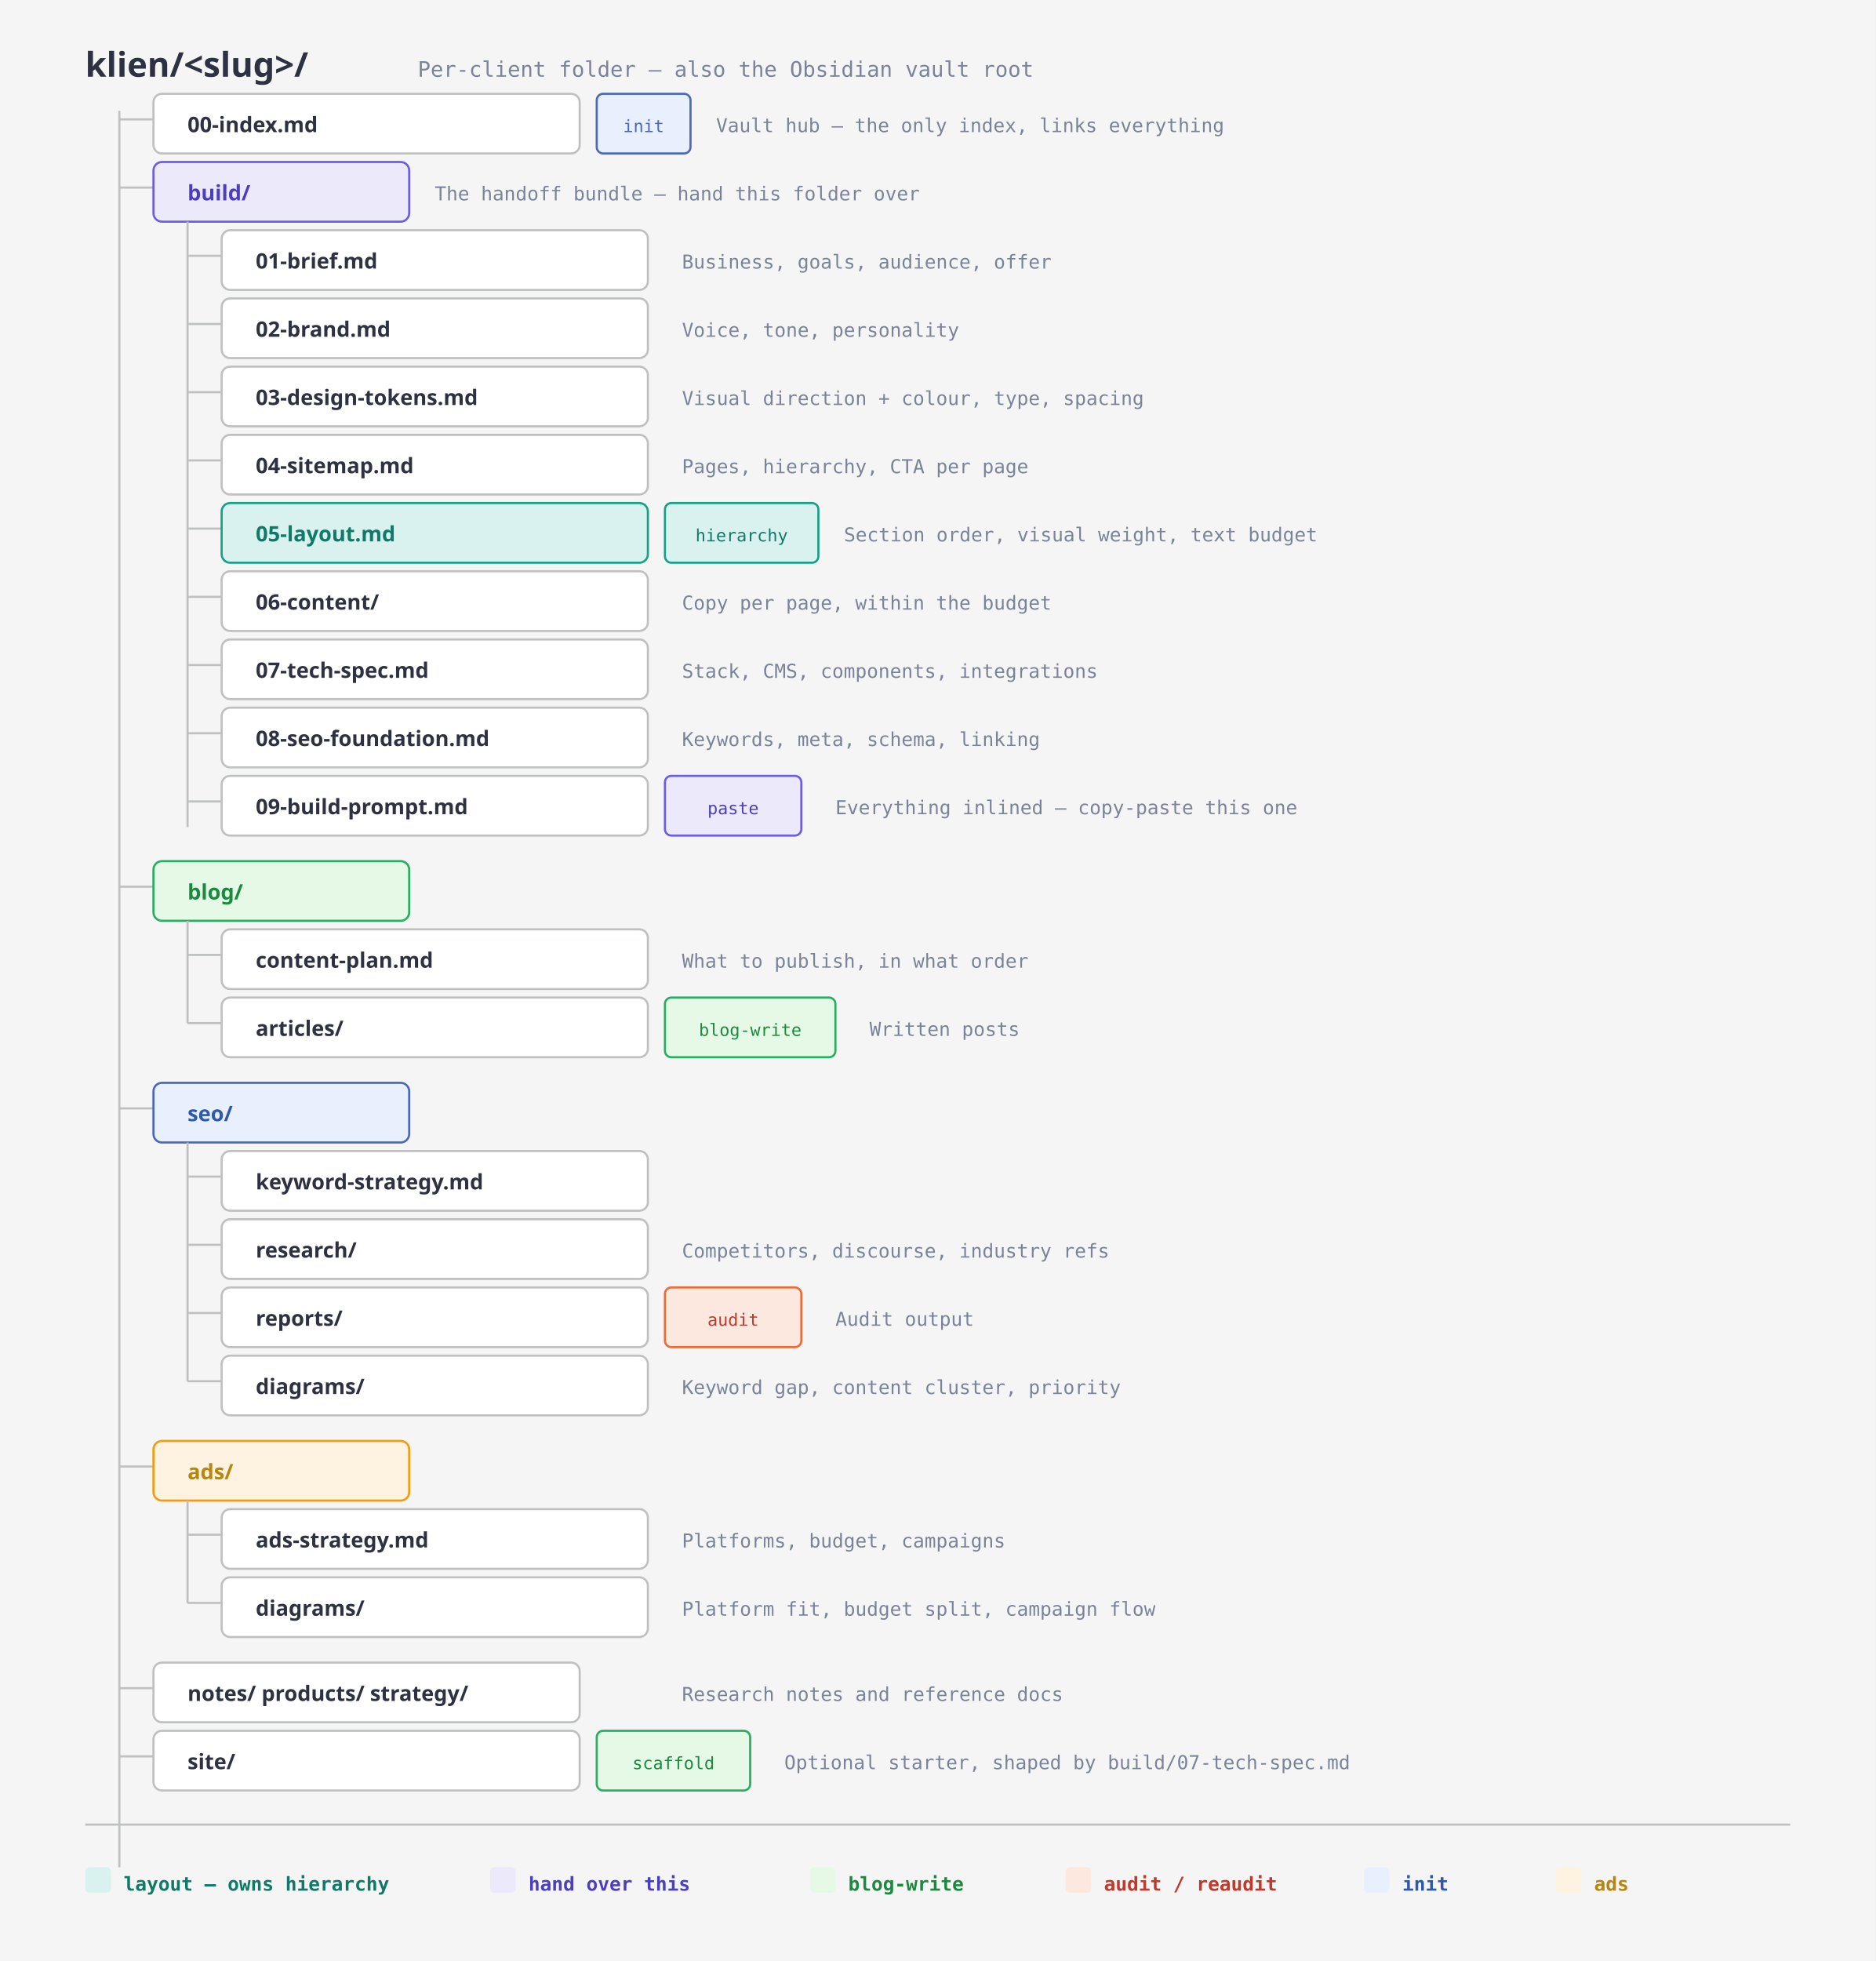
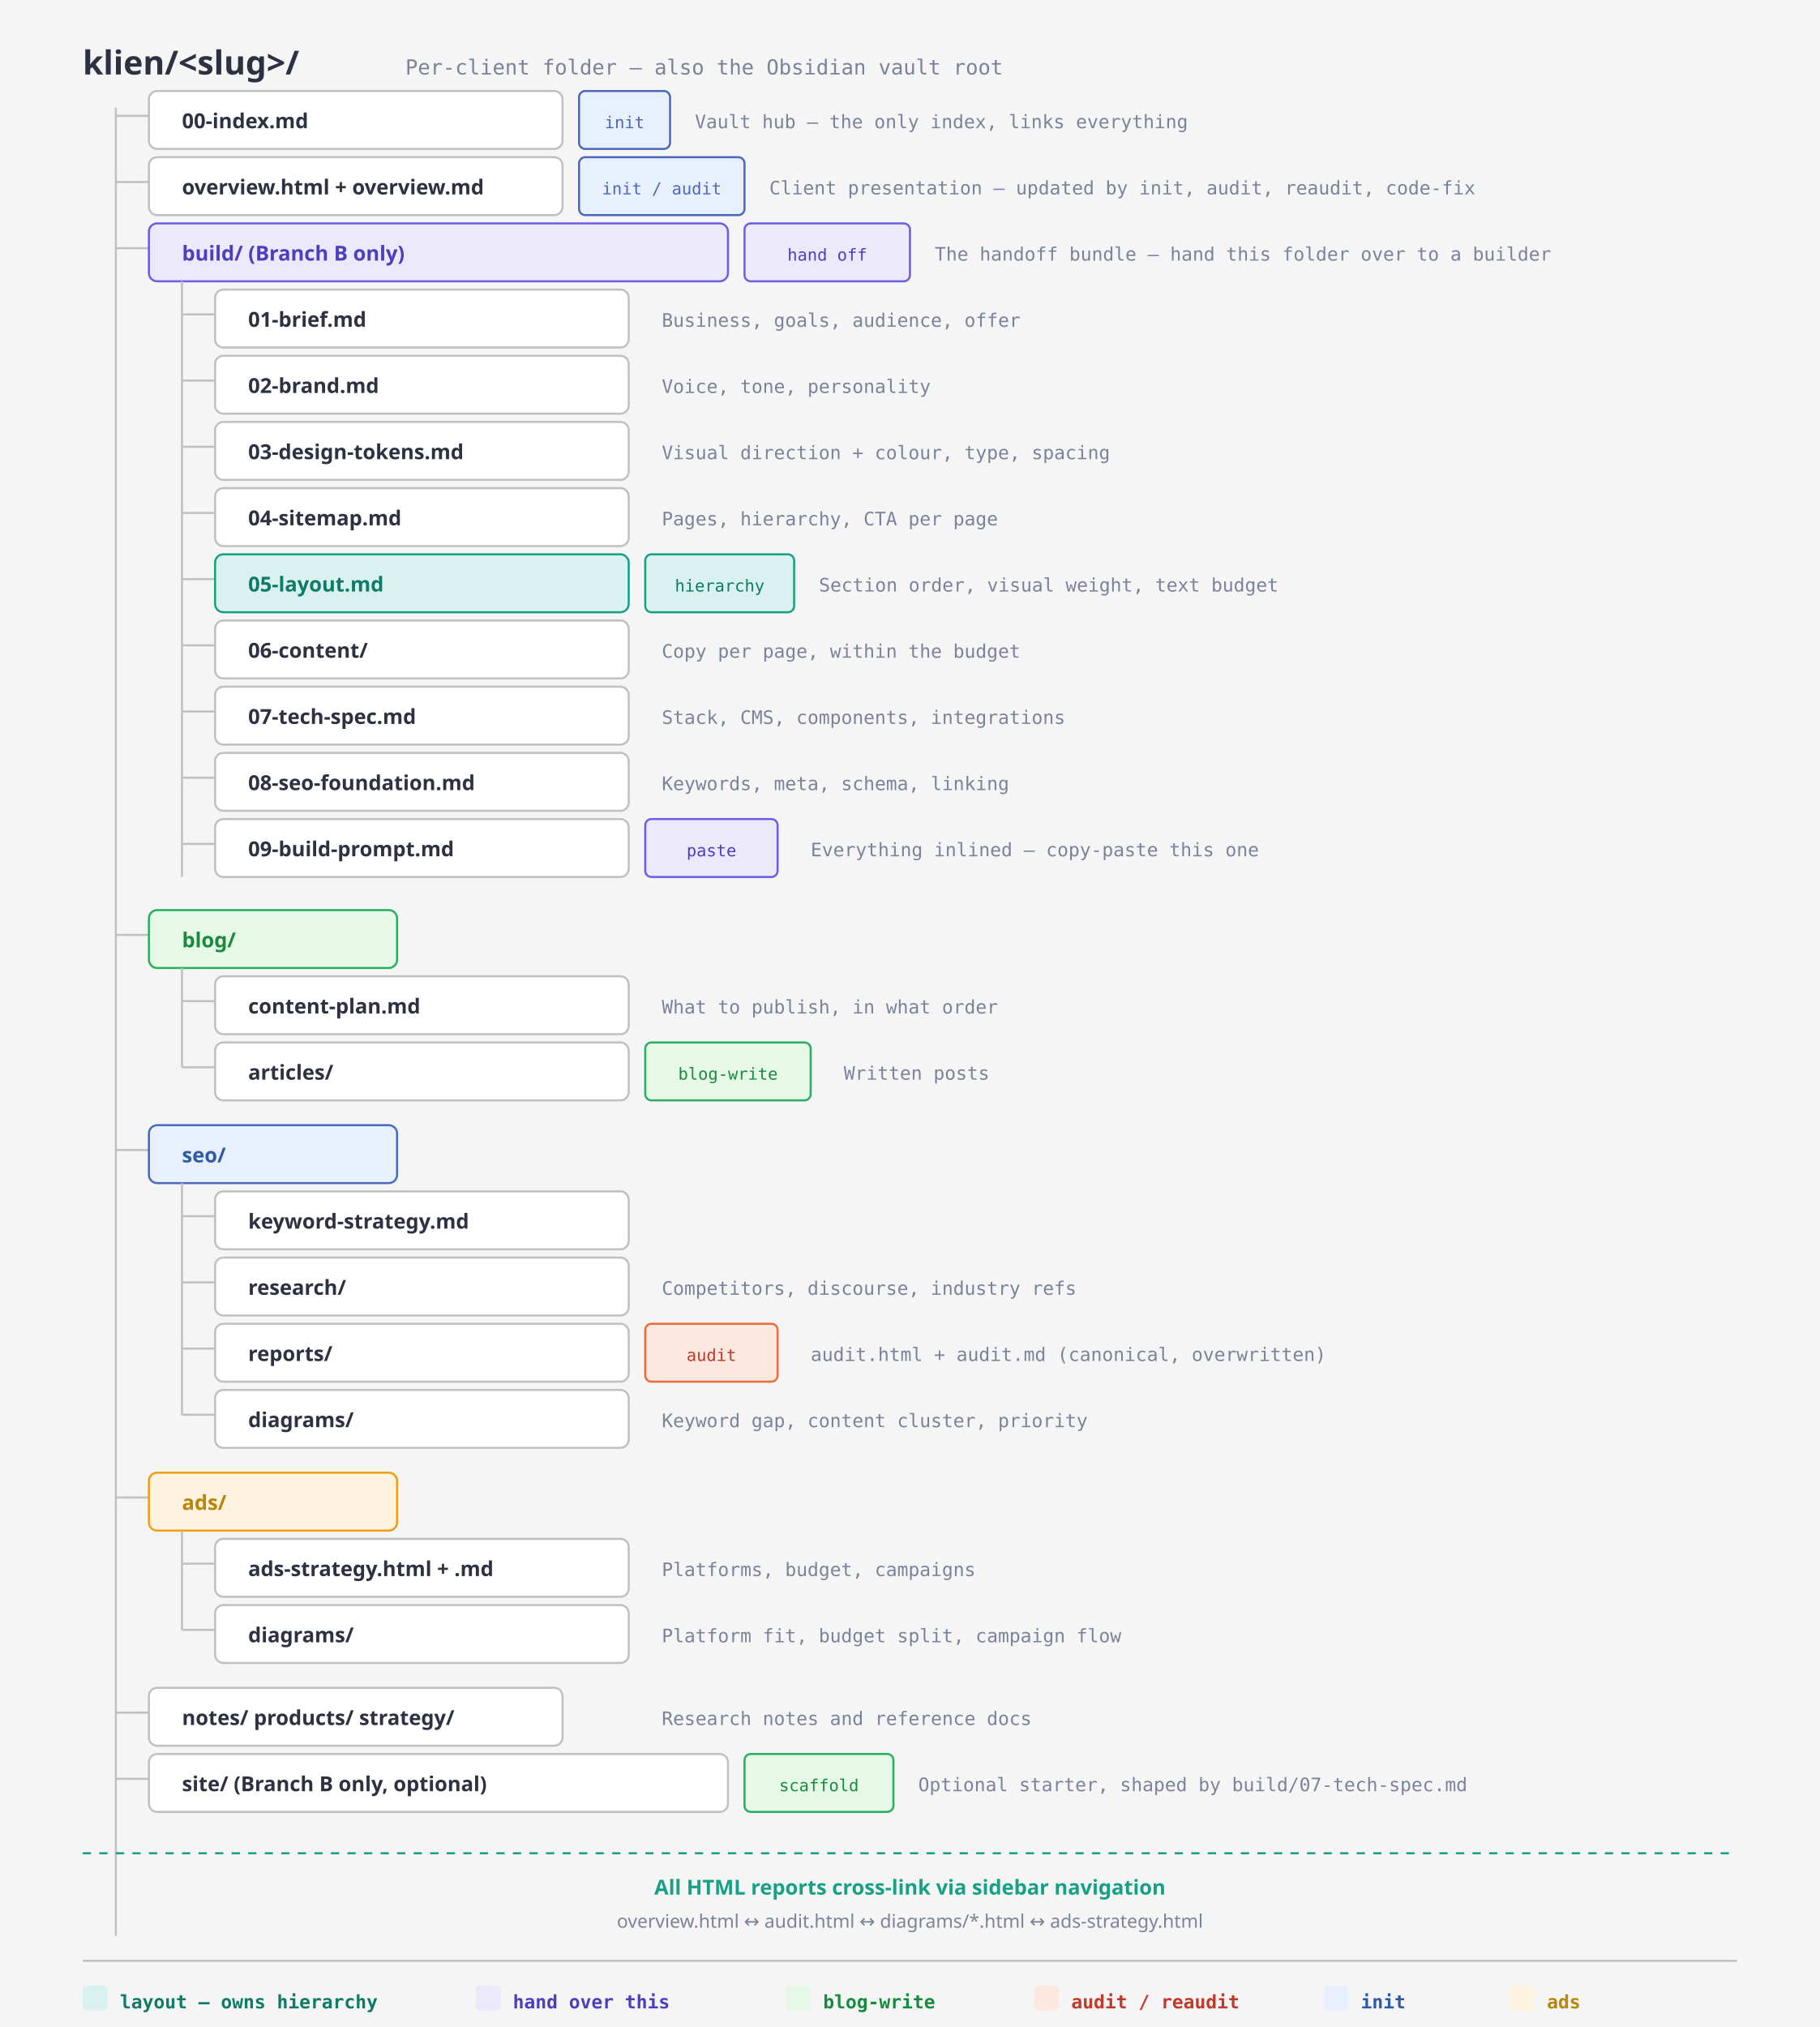
- <svg xmlns="http://www.w3.org/2000/svg" viewBox="0 0 880 920" font-family="'Geist',system-ui,sans-serif" role="img" aria-labelledby="fs-title fs-desc">
+ <svg xmlns="http://www.w3.org/2000/svg" viewBox="0 0 880 980" font-family="'Geist',system-ui,sans-serif" role="img" aria-labelledby="fs-title fs-desc">
  <style>svg { color-scheme: light only; }</style>
-   <rect width="880" height="920" fill="#f5f5f5" />
+   <rect width="880" height="980" fill="#f5f5f5" />
  <text x="40" y="36" fill="#2d3142" font-size="16" font-weight="600">klien/&lt;slug&gt;/</text>
  <text x="196" y="36" fill="#7a8399" font-size="10" font-family="'Geist Mono',monospace">Per-client folder — also the Obsidian vault root</text>
-   <line x1="56" y1="52" x2="56" y2="876" stroke="#bfc0c0" stroke-width="1" />
+   <line x1="56" y1="52" x2="56" y2="936" stroke="#bfc0c0" stroke-width="1" />
  <line x1="56" y1="56" x2="72" y2="56" stroke="#bfc0c0" stroke-width="1" />
  <rect x="72" y="44" width="200" height="28" rx="4" fill="#ffffff" stroke="#bfc0c0" stroke-width="1" />
  <text x="88" y="62" fill="#2d3142" font-size="10" font-weight="600">00-index.md</text>
  <rect x="280" y="44" width="44" height="28" rx="3" fill="#e8f0fe" stroke="#4a69bd" stroke-width="1" />
  <text x="302" y="62" fill="#4a69bd" font-size="8" font-family="'Geist Mono',monospace" text-anchor="middle">init</text>
  <text x="336" y="62" fill="#7a8399" font-size="9" font-family="'Geist Mono',monospace">Vault hub — the only index, links everything</text>
  <line x1="56" y1="88" x2="72" y2="88" stroke="#bfc0c0" stroke-width="1" />
-   <rect x="72" y="76" width="120" height="28" rx="4" fill="#ece9fb" stroke="#6c5ce7" stroke-width="1" />
-   <text x="88" y="94" fill="#4b3fbf" font-size="10" font-weight="600">build/</text>
-   <text x="204" y="94" fill="#7a8399" font-size="9" font-family="'Geist Mono',monospace">The handoff bundle — hand this folder over</text>
-   <line x1="88" y1="104" x2="88" y2="388" stroke="#bfc0c0" stroke-width="1" />
-   <line x1="88" y1="120" x2="104" y2="120" stroke="#bfc0c0" stroke-width="1" />
-   <rect x="104" y="108" width="200" height="28" rx="4" fill="#ffffff" stroke="#bfc0c0" stroke-width="1" />
-   <text x="120" y="126" fill="#2d3142" font-size="10" font-weight="600">01-brief.md</text>
-   <text x="320" y="126" fill="#7a8399" font-size="9" font-family="'Geist Mono',monospace">Business, goals, audience, offer</text>
+   <rect x="72" y="76" width="200" height="28" rx="4" fill="#ffffff" stroke="#bfc0c0" stroke-width="1" />
+   <text x="88" y="94" fill="#2d3142" font-size="10" font-weight="600">overview.html + overview.md</text>
+   <rect x="280" y="76" width="80" height="28" rx="3" fill="#e8f0fe" stroke="#4a69bd" stroke-width="1" />
+   <text x="320" y="94" fill="#4a69bd" font-size="8" font-family="'Geist Mono',monospace" text-anchor="middle">init / audit</text>
+   <text x="372" y="94" fill="#7a8399" font-size="9" font-family="'Geist Mono',monospace">Client presentation — updated by init, audit, reaudit, code-fix</text>
+   <line x1="56" y1="120" x2="72" y2="120" stroke="#bfc0c0" stroke-width="1" />
+   <rect x="72" y="108" width="280" height="28" rx="4" fill="#ece9fb" stroke="#6c5ce7" stroke-width="1" />
+   <text x="88" y="126" fill="#4b3fbf" font-size="10" font-weight="600">build/ (Branch B only)</text>
+   <rect x="360" y="108" width="80" height="28" rx="3" fill="#ece9fb" stroke="#6c5ce7" stroke-width="1" />
+   <text x="400" y="126" fill="#4b3fbf" font-size="8" font-family="'Geist Mono',monospace" text-anchor="middle">hand off</text>
+   <text x="452" y="126" fill="#7a8399" font-size="9" font-family="'Geist Mono',monospace">The handoff bundle — hand this folder over to a builder</text>
+   <line x1="88" y1="136" x2="88" y2="424" stroke="#bfc0c0" stroke-width="1" />
  <line x1="88" y1="152" x2="104" y2="152" stroke="#bfc0c0" stroke-width="1" />
  <rect x="104" y="140" width="200" height="28" rx="4" fill="#ffffff" stroke="#bfc0c0" stroke-width="1" />
-   <text x="120" y="158" fill="#2d3142" font-size="10" font-weight="600">02-brand.md</text>
-   <text x="320" y="158" fill="#7a8399" font-size="9" font-family="'Geist Mono',monospace">Voice, tone, personality</text>
+   <text x="120" y="158" fill="#2d3142" font-size="10" font-weight="600">01-brief.md</text>
+   <text x="320" y="158" fill="#7a8399" font-size="9" font-family="'Geist Mono',monospace">Business, goals, audience, offer</text>
  <line x1="88" y1="184" x2="104" y2="184" stroke="#bfc0c0" stroke-width="1" />
  <rect x="104" y="172" width="200" height="28" rx="4" fill="#ffffff" stroke="#bfc0c0" stroke-width="1" />
-   <text x="120" y="190" fill="#2d3142" font-size="10" font-weight="600">03-design-tokens.md</text>
-   <text x="320" y="190" fill="#7a8399" font-size="9" font-family="'Geist Mono',monospace">Visual direction + colour, type, spacing</text>
+   <text x="120" y="190" fill="#2d3142" font-size="10" font-weight="600">02-brand.md</text>
+   <text x="320" y="190" fill="#7a8399" font-size="9" font-family="'Geist Mono',monospace">Voice, tone, personality</text>
  <line x1="88" y1="216" x2="104" y2="216" stroke="#bfc0c0" stroke-width="1" />
  <rect x="104" y="204" width="200" height="28" rx="4" fill="#ffffff" stroke="#bfc0c0" stroke-width="1" />
-   <text x="120" y="222" fill="#2d3142" font-size="10" font-weight="600">04-sitemap.md</text>
-   <text x="320" y="222" fill="#7a8399" font-size="9" font-family="'Geist Mono',monospace">Pages, hierarchy, CTA per page</text>
+   <text x="120" y="222" fill="#2d3142" font-size="10" font-weight="600">03-design-tokens.md</text>
+   <text x="320" y="222" fill="#7a8399" font-size="9" font-family="'Geist Mono',monospace">Visual direction + colour, type, spacing</text>
  <line x1="88" y1="248" x2="104" y2="248" stroke="#bfc0c0" stroke-width="1" />
-   <rect x="104" y="236" width="200" height="28" rx="4" fill="#d9f2f0" stroke="#16a085" stroke-width="1" />
-   <text x="120" y="254" fill="#0e7a67" font-size="10" font-weight="600">05-layout.md</text>
-   <rect x="312" y="236" width="72" height="28" rx="3" fill="#d9f2f0" stroke="#16a085" stroke-width="1" />
-   <text x="348" y="254" fill="#0e7a67" font-size="8" font-family="'Geist Mono',monospace" text-anchor="middle">hierarchy</text>
-   <text x="396" y="254" fill="#7a8399" font-size="9" font-family="'Geist Mono',monospace">Section order, visual weight, text budget</text>
+   <rect x="104" y="236" width="200" height="28" rx="4" fill="#ffffff" stroke="#bfc0c0" stroke-width="1" />
+   <text x="120" y="254" fill="#2d3142" font-size="10" font-weight="600">04-sitemap.md</text>
+   <text x="320" y="254" fill="#7a8399" font-size="9" font-family="'Geist Mono',monospace">Pages, hierarchy, CTA per page</text>
  <line x1="88" y1="280" x2="104" y2="280" stroke="#bfc0c0" stroke-width="1" />
-   <rect x="104" y="268" width="200" height="28" rx="4" fill="#ffffff" stroke="#bfc0c0" stroke-width="1" />
-   <text x="120" y="286" fill="#2d3142" font-size="10" font-weight="600">06-content/</text>
-   <text x="320" y="286" fill="#7a8399" font-size="9" font-family="'Geist Mono',monospace">Copy per page, within the budget</text>
+   <rect x="104" y="268" width="200" height="28" rx="4" fill="#d9f2f0" stroke="#16a085" stroke-width="1" />
+   <text x="120" y="286" fill="#0e7a67" font-size="10" font-weight="600">05-layout.md</text>
+   <rect x="312" y="268" width="72" height="28" rx="3" fill="#d9f2f0" stroke="#16a085" stroke-width="1" />
+   <text x="348" y="286" fill="#0e7a67" font-size="8" font-family="'Geist Mono',monospace" text-anchor="middle">hierarchy</text>
+   <text x="396" y="286" fill="#7a8399" font-size="9" font-family="'Geist Mono',monospace">Section order, visual weight, text budget</text>
  <line x1="88" y1="312" x2="104" y2="312" stroke="#bfc0c0" stroke-width="1" />
  <rect x="104" y="300" width="200" height="28" rx="4" fill="#ffffff" stroke="#bfc0c0" stroke-width="1" />
-   <text x="120" y="318" fill="#2d3142" font-size="10" font-weight="600">07-tech-spec.md</text>
-   <text x="320" y="318" fill="#7a8399" font-size="9" font-family="'Geist Mono',monospace">Stack, CMS, components, integrations</text>
+   <text x="120" y="318" fill="#2d3142" font-size="10" font-weight="600">06-content/</text>
+   <text x="320" y="318" fill="#7a8399" font-size="9" font-family="'Geist Mono',monospace">Copy per page, within the budget</text>
  <line x1="88" y1="344" x2="104" y2="344" stroke="#bfc0c0" stroke-width="1" />
  <rect x="104" y="332" width="200" height="28" rx="4" fill="#ffffff" stroke="#bfc0c0" stroke-width="1" />
-   <text x="120" y="350" fill="#2d3142" font-size="10" font-weight="600">08-seo-foundation.md</text>
-   <text x="320" y="350" fill="#7a8399" font-size="9" font-family="'Geist Mono',monospace">Keywords, meta, schema, linking</text>
+   <text x="120" y="350" fill="#2d3142" font-size="10" font-weight="600">07-tech-spec.md</text>
+   <text x="320" y="350" fill="#7a8399" font-size="9" font-family="'Geist Mono',monospace">Stack, CMS, components, integrations</text>
  <line x1="88" y1="376" x2="104" y2="376" stroke="#bfc0c0" stroke-width="1" />
  <rect x="104" y="364" width="200" height="28" rx="4" fill="#ffffff" stroke="#bfc0c0" stroke-width="1" />
-   <text x="120" y="382" fill="#2d3142" font-size="10" font-weight="600">09-build-prompt.md</text>
-   <rect x="312" y="364" width="64" height="28" rx="3" fill="#ece9fb" stroke="#6c5ce7" stroke-width="1" />
-   <text x="344" y="382" fill="#4b3fbf" font-size="8" font-family="'Geist Mono',monospace" text-anchor="middle">paste</text>
-   <text x="392" y="382" fill="#7a8399" font-size="9" font-family="'Geist Mono',monospace">Everything inlined — copy-paste this one</text>
-   <line x1="56" y1="416" x2="72" y2="416" stroke="#bfc0c0" stroke-width="1" />
-   <rect x="72" y="404" width="120" height="28" rx="4" fill="#e6f9e6" stroke="#27ae60" stroke-width="1" />
-   <text x="88" y="422" fill="#1a8a3e" font-size="10" font-weight="600">blog/</text>
-   <line x1="88" y1="432" x2="88" y2="480" stroke="#bfc0c0" stroke-width="1" />
-   <line x1="88" y1="448" x2="104" y2="448" stroke="#bfc0c0" stroke-width="1" />
-   <rect x="104" y="436" width="200" height="28" rx="4" fill="#ffffff" stroke="#bfc0c0" stroke-width="1" />
-   <text x="120" y="454" fill="#2d3142" font-size="10" font-weight="600">content-plan.md</text>
-   <text x="320" y="454" fill="#7a8399" font-size="9" font-family="'Geist Mono',monospace">What to publish, in what order</text>
-   <line x1="88" y1="480" x2="104" y2="480" stroke="#bfc0c0" stroke-width="1" />
-   <rect x="104" y="468" width="200" height="28" rx="4" fill="#ffffff" stroke="#bfc0c0" stroke-width="1" />
-   <text x="120" y="486" fill="#2d3142" font-size="10" font-weight="600">articles/</text>
-   <rect x="312" y="468" width="80" height="28" rx="3" fill="#e6f9e6" stroke="#27ae60" stroke-width="1" />
-   <text x="352" y="486" fill="#1a8a3e" font-size="8" font-family="'Geist Mono',monospace" text-anchor="middle">blog-write</text>
-   <text x="408" y="486" fill="#7a8399" font-size="9" font-family="'Geist Mono',monospace">Written posts</text>
-   <line x1="56" y1="520" x2="72" y2="520" stroke="#bfc0c0" stroke-width="1" />
-   <rect x="72" y="508" width="120" height="28" rx="4" fill="#e8f0fe" stroke="#4a69bd" stroke-width="1" />
-   <text x="88" y="526" fill="#2e5aa8" font-size="10" font-weight="600">seo/</text>
-   <line x1="88" y1="536" x2="88" y2="648" stroke="#bfc0c0" stroke-width="1" />
-   <line x1="88" y1="552" x2="104" y2="552" stroke="#bfc0c0" stroke-width="1" />
-   <rect x="104" y="540" width="200" height="28" rx="4" fill="#ffffff" stroke="#bfc0c0" stroke-width="1" />
-   <text x="120" y="558" fill="#2d3142" font-size="10" font-weight="600">keyword-strategy.md</text>
-   <line x1="88" y1="584" x2="104" y2="584" stroke="#bfc0c0" stroke-width="1" />
-   <rect x="104" y="572" width="200" height="28" rx="4" fill="#ffffff" stroke="#bfc0c0" stroke-width="1" />
-   <text x="120" y="590" fill="#2d3142" font-size="10" font-weight="600">research/</text>
-   <text x="320" y="590" fill="#7a8399" font-size="9" font-family="'Geist Mono',monospace">Competitors, discourse, industry refs</text>
-   <line x1="88" y1="616" x2="104" y2="616" stroke="#bfc0c0" stroke-width="1" />
-   <rect x="104" y="604" width="200" height="28" rx="4" fill="#ffffff" stroke="#bfc0c0" stroke-width="1" />
-   <text x="120" y="622" fill="#2d3142" font-size="10" font-weight="600">reports/</text>
-   <rect x="312" y="604" width="64" height="28" rx="3" fill="#fde8e0" stroke="#eb6c36" stroke-width="1" />
-   <text x="344" y="622" fill="#c0392b" font-size="8" font-family="'Geist Mono',monospace" text-anchor="middle">audit</text>
-   <text x="392" y="622" fill="#7a8399" font-size="9" font-family="'Geist Mono',monospace">Audit output</text>
-   <line x1="88" y1="648" x2="104" y2="648" stroke="#bfc0c0" stroke-width="1" />
-   <rect x="104" y="636" width="200" height="28" rx="4" fill="#ffffff" stroke="#bfc0c0" stroke-width="1" />
-   <text x="120" y="654" fill="#2d3142" font-size="10" font-weight="600">diagrams/</text>
-   <text x="320" y="654" fill="#7a8399" font-size="9" font-family="'Geist Mono',monospace">Keyword gap, content cluster, priority</text>
-   <line x1="56" y1="688" x2="72" y2="688" stroke="#bfc0c0" stroke-width="1" />
-   <rect x="72" y="676" width="120" height="28" rx="4" fill="#fef3e0" stroke="#f39c12" stroke-width="1" />
-   <text x="88" y="694" fill="#b8860b" font-size="10" font-weight="600">ads/</text>
-   <line x1="88" y1="704" x2="88" y2="752" stroke="#bfc0c0" stroke-width="1" />
-   <line x1="88" y1="720" x2="104" y2="720" stroke="#bfc0c0" stroke-width="1" />
-   <rect x="104" y="708" width="200" height="28" rx="4" fill="#ffffff" stroke="#bfc0c0" stroke-width="1" />
-   <text x="120" y="726" fill="#2d3142" font-size="10" font-weight="600">ads-strategy.md</text>
-   <text x="320" y="726" fill="#7a8399" font-size="9" font-family="'Geist Mono',monospace">Platforms, budget, campaigns</text>
-   <line x1="88" y1="752" x2="104" y2="752" stroke="#bfc0c0" stroke-width="1" />
-   <rect x="104" y="740" width="200" height="28" rx="4" fill="#ffffff" stroke="#bfc0c0" stroke-width="1" />
-   <text x="120" y="758" fill="#2d3142" font-size="10" font-weight="600">diagrams/</text>
-   <text x="320" y="758" fill="#7a8399" font-size="9" font-family="'Geist Mono',monospace">Platform fit, budget split, campaign flow</text>
-   <line x1="56" y1="792" x2="72" y2="792" stroke="#bfc0c0" stroke-width="1" />
-   <rect x="72" y="780" width="200" height="28" rx="4" fill="#ffffff" stroke="#bfc0c0" stroke-width="1" />
-   <text x="88" y="798" fill="#2d3142" font-size="10" font-weight="600">notes/ products/ strategy/</text>
-   <text x="320" y="798" fill="#7a8399" font-size="9" font-family="'Geist Mono',monospace">Research notes and reference docs</text>
-   <line x1="56" y1="824" x2="72" y2="824" stroke="#bfc0c0" stroke-width="1" />
-   <rect x="72" y="812" width="200" height="28" rx="4" fill="#ffffff" stroke="#bfc0c0" stroke-width="1" />
-   <text x="88" y="830" fill="#2d3142" font-size="10" font-weight="600">site/</text>
-   <rect x="280" y="812" width="72" height="28" rx="3" fill="#e6f9e6" stroke="#27ae60" stroke-width="1" />
-   <text x="316" y="830" fill="#1a8a3e" font-size="8" font-family="'Geist Mono',monospace" text-anchor="middle">scaffold</text>
-   <text x="368" y="830" fill="#7a8399" font-size="9" font-family="'Geist Mono',monospace">Optional starter, shaped by build/07-tech-spec.md</text>
-   <line x1="40" y1="856" x2="840" y2="856" stroke="#bfc0c0" stroke-width="1" />
-   <rect x="40" y="876" width="12" height="12" rx="2" fill="#d9f2f0" stroke="none" />
-   <text x="58" y="887" fill="#0e7a67" font-size="9" font-weight="600" font-family="'Geist Mono',monospace">layout — owns hierarchy</text>
-   <rect x="230" y="876" width="12" height="12" rx="2" fill="#ece9fb" stroke="none" />
-   <text x="248" y="887" fill="#4b3fbf" font-size="9" font-weight="600" font-family="'Geist Mono',monospace">hand over this</text>
-   <rect x="380" y="876" width="12" height="12" rx="2" fill="#e6f9e6" stroke="none" />
-   <text x="398" y="887" fill="#1a8a3e" font-size="9" font-weight="600" font-family="'Geist Mono',monospace">blog-write</text>
-   <rect x="500" y="876" width="12" height="12" rx="2" fill="#fde8e0" stroke="none" />
-   <text x="518" y="887" fill="#c0392b" font-size="9" font-weight="600" font-family="'Geist Mono',monospace">audit / reaudit</text>
-   <rect x="640" y="876" width="12" height="12" rx="2" fill="#e8f0fe" stroke="none" />
-   <text x="658" y="887" fill="#2e5aa8" font-size="9" font-weight="600" font-family="'Geist Mono',monospace">init</text>
-   <rect x="730" y="876" width="12" height="12" rx="2" fill="#fef3e0" stroke="none" />
-   <text x="748" y="887" fill="#b8860b" font-size="9" font-weight="600" font-family="'Geist Mono',monospace">ads</text>
+   <text x="120" y="382" fill="#2d3142" font-size="10" font-weight="600">08-seo-foundation.md</text>
+   <text x="320" y="382" fill="#7a8399" font-size="9" font-family="'Geist Mono',monospace">Keywords, meta, schema, linking</text>
+   <line x1="88" y1="408" x2="104" y2="408" stroke="#bfc0c0" stroke-width="1" />
+   <rect x="104" y="396" width="200" height="28" rx="4" fill="#ffffff" stroke="#bfc0c0" stroke-width="1" />
+   <text x="120" y="414" fill="#2d3142" font-size="10" font-weight="600">09-build-prompt.md</text>
+   <rect x="312" y="396" width="64" height="28" rx="3" fill="#ece9fb" stroke="#6c5ce7" stroke-width="1" />
+   <text x="344" y="414" fill="#4b3fbf" font-size="8" font-family="'Geist Mono',monospace" text-anchor="middle">paste</text>
+   <text x="392" y="414" fill="#7a8399" font-size="9" font-family="'Geist Mono',monospace">Everything inlined — copy-paste this one</text>
+   <line x1="56" y1="452" x2="72" y2="452" stroke="#bfc0c0" stroke-width="1" />
+   <rect x="72" y="440" width="120" height="28" rx="4" fill="#e6f9e6" stroke="#27ae60" stroke-width="1" />
+   <text x="88" y="458" fill="#1a8a3e" font-size="10" font-weight="600">blog/</text>
+   <line x1="88" y1="468" x2="88" y2="516" stroke="#bfc0c0" stroke-width="1" />
+   <line x1="88" y1="484" x2="104" y2="484" stroke="#bfc0c0" stroke-width="1" />
+   <rect x="104" y="472" width="200" height="28" rx="4" fill="#ffffff" stroke="#bfc0c0" stroke-width="1" />
+   <text x="120" y="490" fill="#2d3142" font-size="10" font-weight="600">content-plan.md</text>
+   <text x="320" y="490" fill="#7a8399" font-size="9" font-family="'Geist Mono',monospace">What to publish, in what order</text>
+   <line x1="88" y1="516" x2="104" y2="516" stroke="#bfc0c0" stroke-width="1" />
+   <rect x="104" y="504" width="200" height="28" rx="4" fill="#ffffff" stroke="#bfc0c0" stroke-width="1" />
+   <text x="120" y="522" fill="#2d3142" font-size="10" font-weight="600">articles/</text>
+   <rect x="312" y="504" width="80" height="28" rx="3" fill="#e6f9e6" stroke="#27ae60" stroke-width="1" />
+   <text x="352" y="522" fill="#1a8a3e" font-size="8" font-family="'Geist Mono',monospace" text-anchor="middle">blog-write</text>
+   <text x="408" y="522" fill="#7a8399" font-size="9" font-family="'Geist Mono',monospace">Written posts</text>
+   <line x1="56" y1="556" x2="72" y2="556" stroke="#bfc0c0" stroke-width="1" />
+   <rect x="72" y="544" width="120" height="28" rx="4" fill="#e8f0fe" stroke="#4a69bd" stroke-width="1" />
+   <text x="88" y="562" fill="#2e5aa8" font-size="10" font-weight="600">seo/</text>
+   <line x1="88" y1="572" x2="88" y2="684" stroke="#bfc0c0" stroke-width="1" />
+   <line x1="88" y1="588" x2="104" y2="588" stroke="#bfc0c0" stroke-width="1" />
+   <rect x="104" y="576" width="200" height="28" rx="4" fill="#ffffff" stroke="#bfc0c0" stroke-width="1" />
+   <text x="120" y="594" fill="#2d3142" font-size="10" font-weight="600">keyword-strategy.md</text>
+   <line x1="88" y1="620" x2="104" y2="620" stroke="#bfc0c0" stroke-width="1" />
+   <rect x="104" y="608" width="200" height="28" rx="4" fill="#ffffff" stroke="#bfc0c0" stroke-width="1" />
+   <text x="120" y="626" fill="#2d3142" font-size="10" font-weight="600">research/</text>
+   <text x="320" y="626" fill="#7a8399" font-size="9" font-family="'Geist Mono',monospace">Competitors, discourse, industry refs</text>
+   <line x1="88" y1="652" x2="104" y2="652" stroke="#bfc0c0" stroke-width="1" />
+   <rect x="104" y="640" width="200" height="28" rx="4" fill="#ffffff" stroke="#bfc0c0" stroke-width="1" />
+   <text x="120" y="658" fill="#2d3142" font-size="10" font-weight="600">reports/</text>
+   <rect x="312" y="640" width="64" height="28" rx="3" fill="#fde8e0" stroke="#eb6c36" stroke-width="1" />
+   <text x="344" y="658" fill="#c0392b" font-size="8" font-family="'Geist Mono',monospace" text-anchor="middle">audit</text>
+   <text x="392" y="658" fill="#7a8399" font-size="9" font-family="'Geist Mono',monospace">audit.html + audit.md (canonical, overwritten)</text>
+   <line x1="88" y1="684" x2="104" y2="684" stroke="#bfc0c0" stroke-width="1" />
+   <rect x="104" y="672" width="200" height="28" rx="4" fill="#ffffff" stroke="#bfc0c0" stroke-width="1" />
+   <text x="120" y="690" fill="#2d3142" font-size="10" font-weight="600">diagrams/</text>
+   <text x="320" y="690" fill="#7a8399" font-size="9" font-family="'Geist Mono',monospace">Keyword gap, content cluster, priority</text>
+   <line x1="56" y1="724" x2="72" y2="724" stroke="#bfc0c0" stroke-width="1" />
+   <rect x="72" y="712" width="120" height="28" rx="4" fill="#fef3e0" stroke="#f39c12" stroke-width="1" />
+   <text x="88" y="730" fill="#b8860b" font-size="10" font-weight="600">ads/</text>
+   <line x1="88" y1="740" x2="88" y2="788" stroke="#bfc0c0" stroke-width="1" />
+   <line x1="88" y1="756" x2="104" y2="756" stroke="#bfc0c0" stroke-width="1" />
+   <rect x="104" y="744" width="200" height="28" rx="4" fill="#ffffff" stroke="#bfc0c0" stroke-width="1" />
+   <text x="120" y="762" fill="#2d3142" font-size="10" font-weight="600">ads-strategy.html + .md</text>
+   <text x="320" y="762" fill="#7a8399" font-size="9" font-family="'Geist Mono',monospace">Platforms, budget, campaigns</text>
+   <line x1="88" y1="788" x2="104" y2="788" stroke="#bfc0c0" stroke-width="1" />
+   <rect x="104" y="776" width="200" height="28" rx="4" fill="#ffffff" stroke="#bfc0c0" stroke-width="1" />
+   <text x="120" y="794" fill="#2d3142" font-size="10" font-weight="600">diagrams/</text>
+   <text x="320" y="794" fill="#7a8399" font-size="9" font-family="'Geist Mono',monospace">Platform fit, budget split, campaign flow</text>
+   <line x1="56" y1="828" x2="72" y2="828" stroke="#bfc0c0" stroke-width="1" />
+   <rect x="72" y="816" width="200" height="28" rx="4" fill="#ffffff" stroke="#bfc0c0" stroke-width="1" />
+   <text x="88" y="834" fill="#2d3142" font-size="10" font-weight="600">notes/ products/ strategy/</text>
+   <text x="320" y="834" fill="#7a8399" font-size="9" font-family="'Geist Mono',monospace">Research notes and reference docs</text>
+   <line x1="56" y1="860" x2="72" y2="860" stroke="#bfc0c0" stroke-width="1" />
+   <rect x="72" y="848" width="280" height="28" rx="4" fill="#ffffff" stroke="#bfc0c0" stroke-width="1" />
+   <text x="88" y="866" fill="#2d3142" font-size="10" font-weight="600">site/ (Branch B only, optional)</text>
+   <rect x="360" y="848" width="72" height="28" rx="3" fill="#e6f9e6" stroke="#27ae60" stroke-width="1" />
+   <text x="396" y="866" fill="#1a8a3e" font-size="8" font-family="'Geist Mono',monospace" text-anchor="middle">scaffold</text>
+   <text x="444" y="866" fill="#7a8399" font-size="9" font-family="'Geist Mono',monospace">Optional starter, shaped by build/07-tech-spec.md</text>
+   <line x1="40" y1="896" x2="840" y2="896" stroke="#16a085" stroke-width="1" stroke-dasharray="4,4" />
+   <text x="440" y="916" fill="#16a085" font-size="10" text-anchor="middle" font-weight="600">All HTML reports cross-link via sidebar navigation</text>
+   <text x="440" y="932" fill="#7a8399" font-size="9" text-anchor="middle">overview.html ↔ audit.html ↔ diagrams/*.html ↔ ads-strategy.html</text>
+   <line x1="40" y1="948" x2="840" y2="948" stroke="#bfc0c0" stroke-width="1" />
+   <rect x="40" y="960" width="12" height="12" rx="2" fill="#d9f2f0" stroke="none" />
+   <text x="58" y="971" fill="#0e7a67" font-size="9" font-weight="600" font-family="'Geist Mono',monospace">layout — owns hierarchy</text>
+   <rect x="230" y="960" width="12" height="12" rx="2" fill="#ece9fb" stroke="none" />
+   <text x="248" y="971" fill="#4b3fbf" font-size="9" font-weight="600" font-family="'Geist Mono',monospace">hand over this</text>
+   <rect x="380" y="960" width="12" height="12" rx="2" fill="#e6f9e6" stroke="none" />
+   <text x="398" y="971" fill="#1a8a3e" font-size="9" font-weight="600" font-family="'Geist Mono',monospace">blog-write</text>
+   <rect x="500" y="960" width="12" height="12" rx="2" fill="#fde8e0" stroke="none" />
+   <text x="518" y="971" fill="#c0392b" font-size="9" font-weight="600" font-family="'Geist Mono',monospace">audit / reaudit</text>
+   <rect x="640" y="960" width="12" height="12" rx="2" fill="#e8f0fe" stroke="none" />
+   <text x="658" y="971" fill="#2e5aa8" font-size="9" font-weight="600" font-family="'Geist Mono',monospace">init</text>
+   <rect x="730" y="960" width="12" height="12" rx="2" fill="#fef3e0" stroke="none" />
+   <text x="748" y="971" fill="#b8860b" font-size="9" font-weight="600" font-family="'Geist Mono',monospace">ads</text>
</svg>
